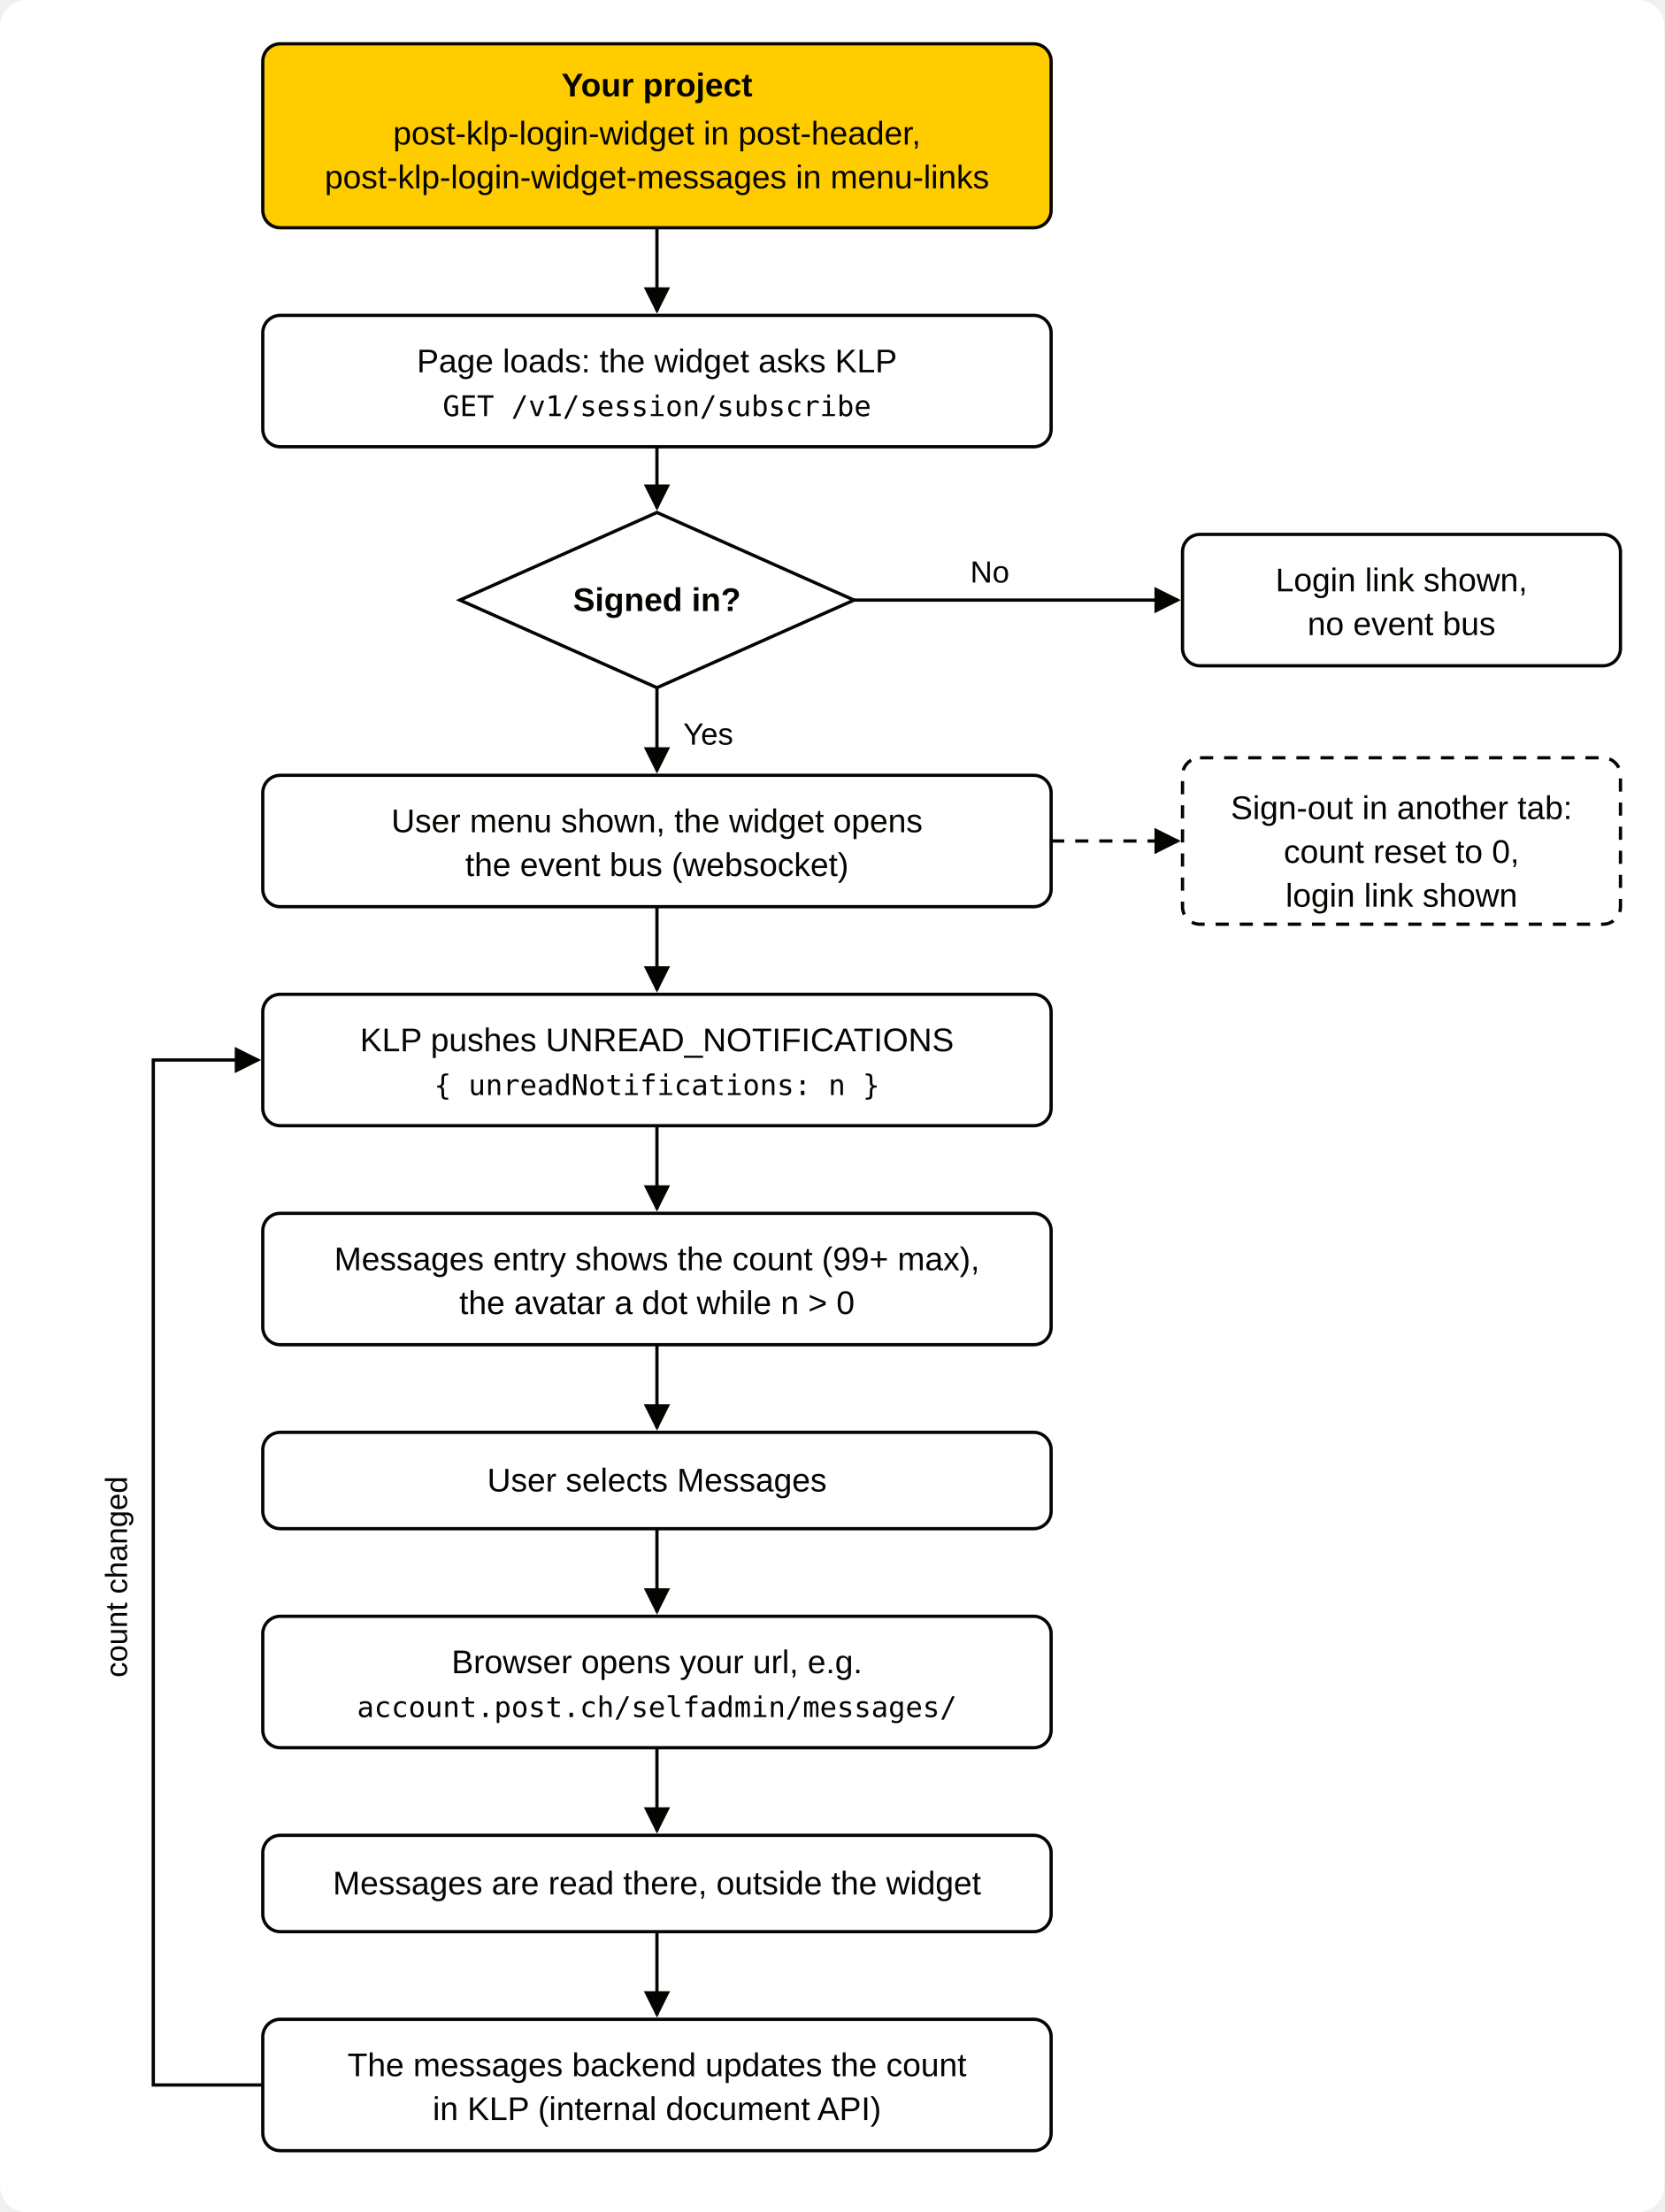
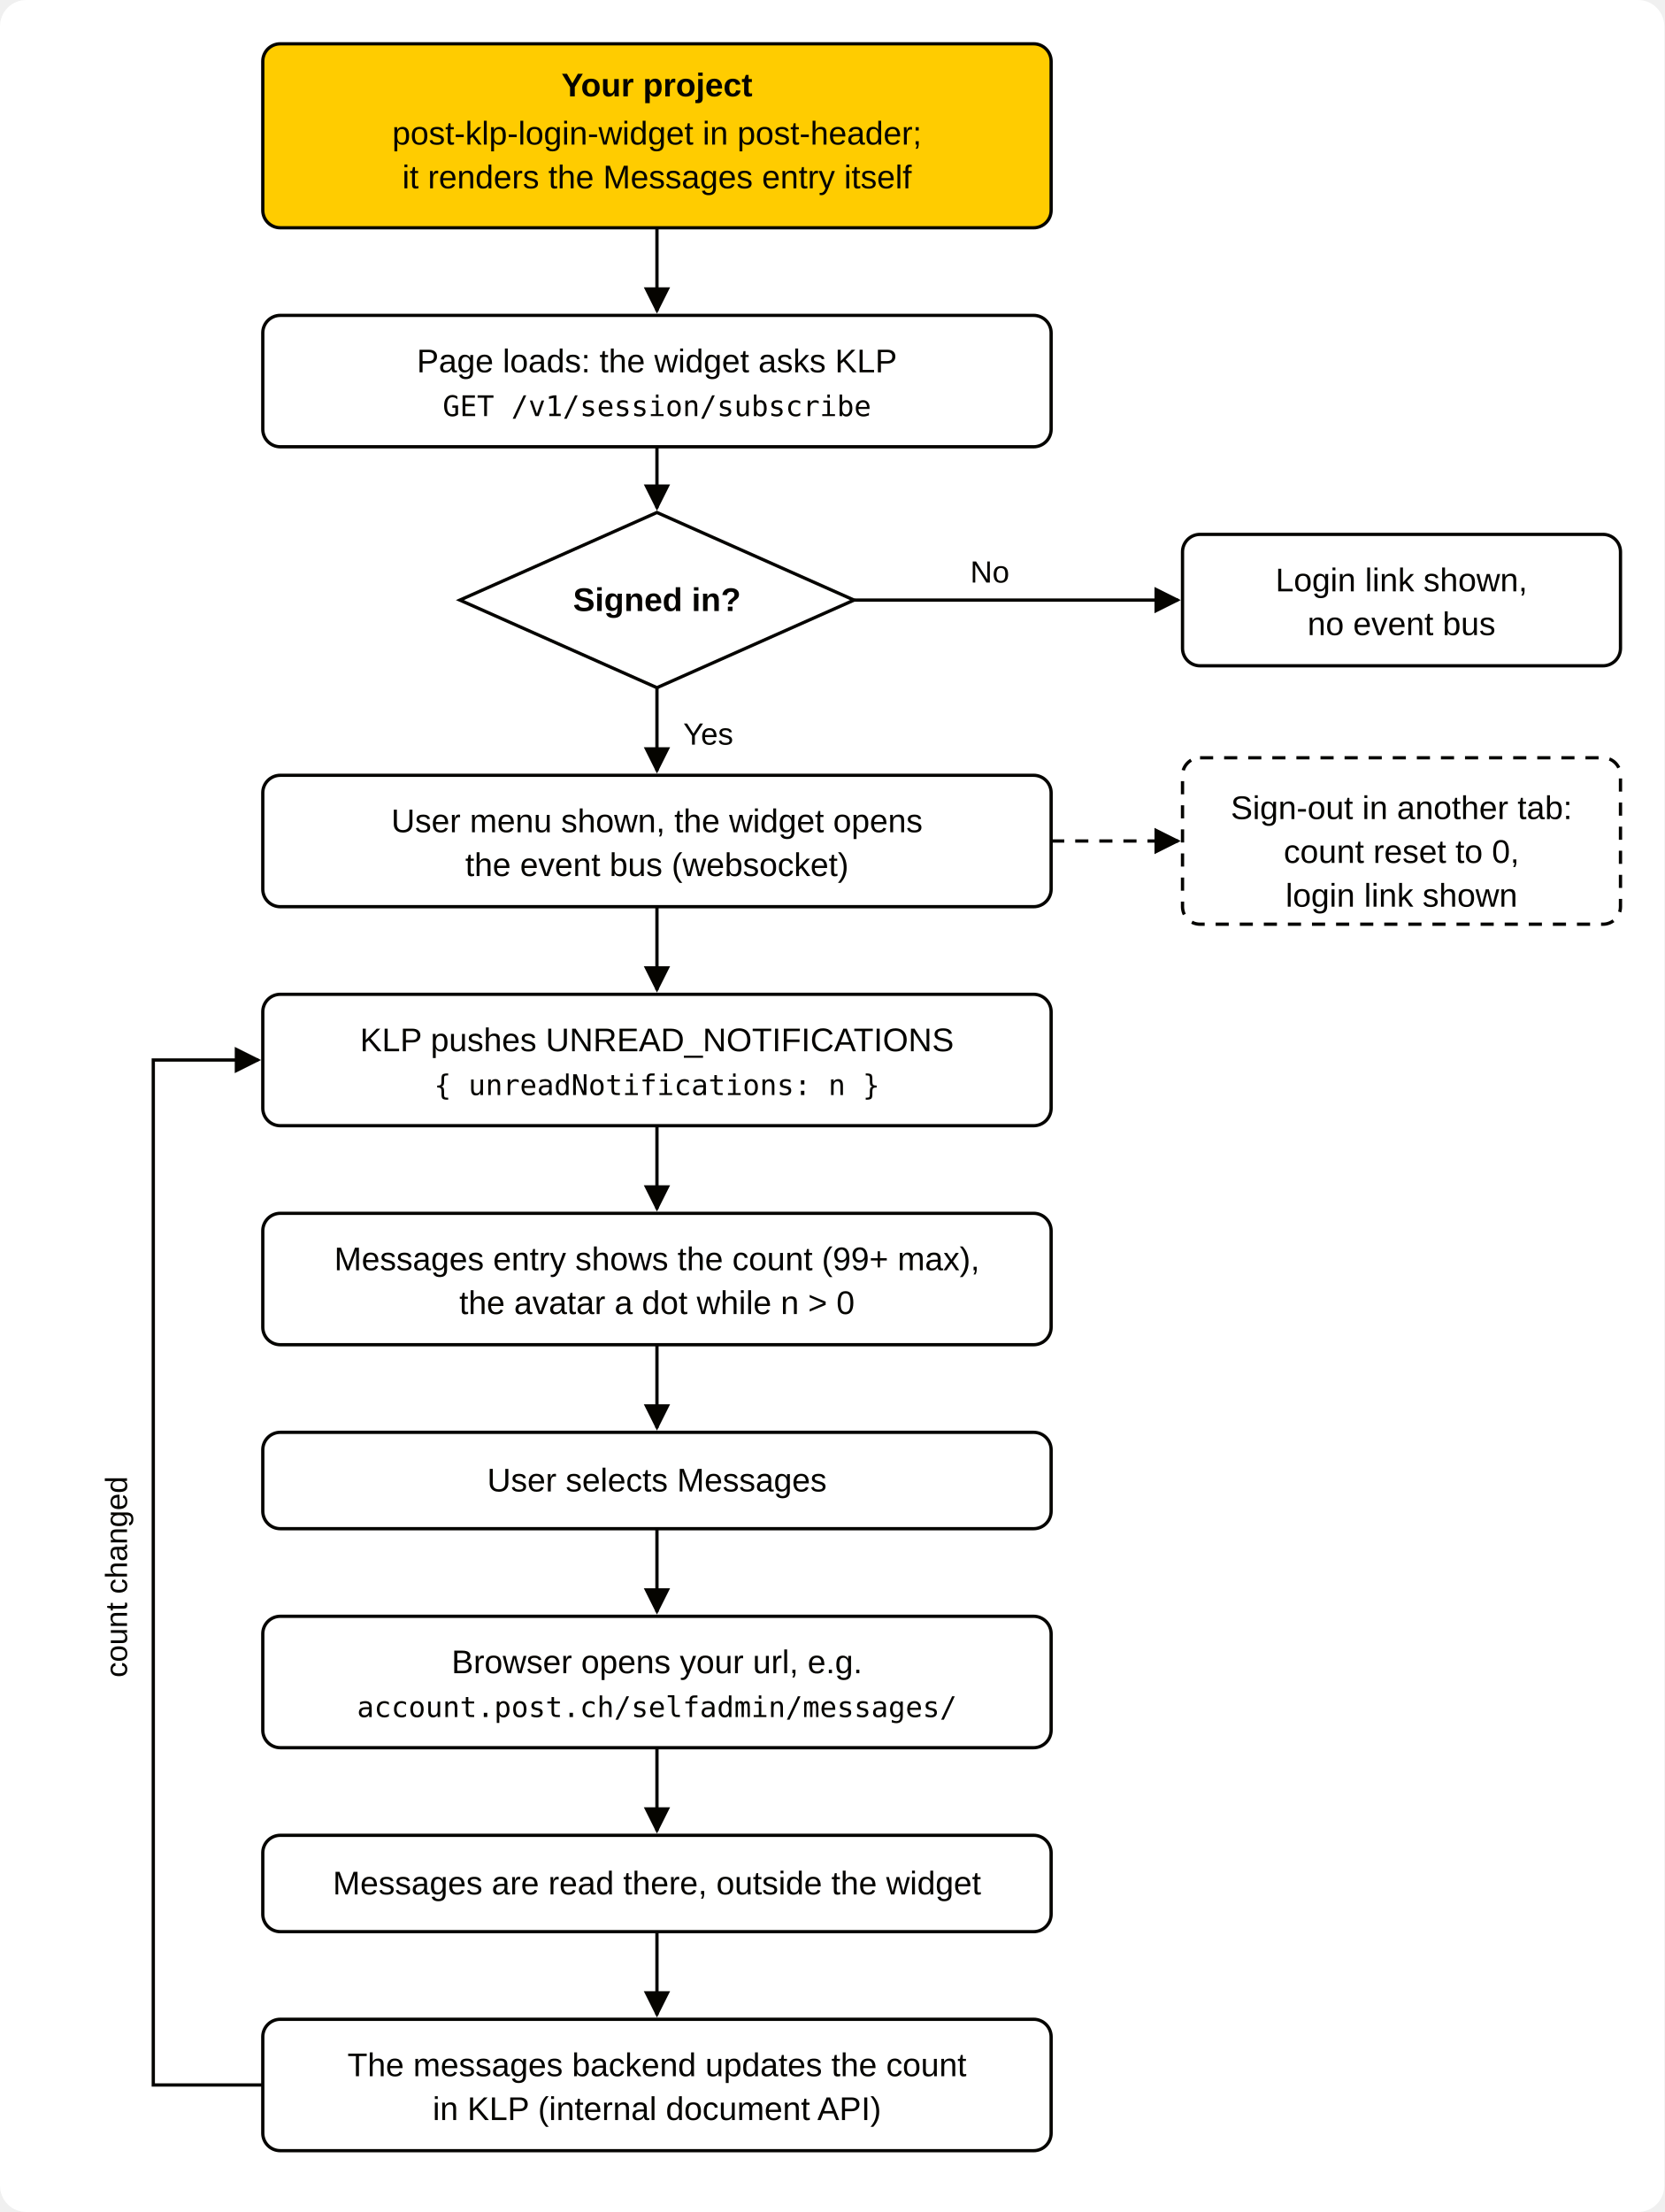
<svg xmlns="http://www.w3.org/2000/svg" viewBox="0 0 760 1010" width="760" height="1010" role="img" aria-labelledby="title desc" font-family="Frutiger, 'Helvetica Neue', Arial, sans-serif" font-size="15" fill="#050400">
  <defs>
    <marker id="arrow" viewBox="0 0 10 10" refX="9" refY="5" markerWidth="8" markerHeight="8" orient="auto-start-reverse">
      <path d="M0,0 L10,5 L0,10 z" fill="#050400" />
    </marker>
  </defs>
  <rect width="760" height="1010" rx="12" fill="#ffffff" />
  <g stroke="#050400" stroke-width="1.5" fill="none" marker-end="url(#arrow)">
    <line x1="300" y1="104" x2="300" y2="142" />
    <line x1="300" y1="204" x2="300" y2="232" />
    <line x1="390" y1="274" x2="538" y2="274" />
    <line x1="300" y1="314" x2="300" y2="352" />
    <line x1="300" y1="414" x2="300" y2="452" />
    <line x1="300" y1="514" x2="300" y2="552" />
    <line x1="300" y1="614" x2="300" y2="652" />
    <line x1="300" y1="698" x2="300" y2="736" />
    <line x1="300" y1="798" x2="300" y2="836" />
    <line x1="300" y1="882" x2="300" y2="920" />
    <polyline points="120,952 70,952 70,484 118,484" />
    <line x1="480" y1="384" x2="538" y2="384" stroke-dasharray="6 5" />
  </g>
  <g font-size="14">
    <text x="452" y="266" text-anchor="middle">No</text>
    <text x="312" y="340">Yes</text>
    <text x="58" y="720" text-anchor="middle" transform="rotate(-90 58 720)">count changed</text>
  </g>
  <g stroke="#050400" stroke-width="1.5">
    <rect x="120" y="20" width="360" height="84" rx="8" fill="#ffcc00" />
    <rect x="120" y="144" width="360" height="60" rx="8" fill="#ffffff" />
    <polygon points="300,234 390,274 300,314 210,274" fill="#ffffff" />
    <rect x="120" y="354" width="360" height="60" rx="8" fill="#ffffff" />
    <rect x="120" y="454" width="360" height="60" rx="8" fill="#ffffff" />
    <rect x="120" y="554" width="360" height="60" rx="8" fill="#ffffff" />
    <rect x="120" y="654" width="360" height="44" rx="8" fill="#ffffff" />
    <rect x="120" y="738" width="360" height="60" rx="8" fill="#ffffff" />
    <rect x="120" y="838" width="360" height="44" rx="8" fill="#ffffff" />
    <rect x="120" y="922" width="360" height="60" rx="8" fill="#ffffff" />
    <rect x="540" y="244" width="200" height="60" rx="8" fill="#ffffff" />
    <rect x="540" y="346" width="200" height="76" rx="8" fill="#ffffff" stroke-dasharray="6 5" />
  </g>
  <g text-anchor="middle">
    <text x="300" y="44" font-weight="bold">Your project</text>
-     <text x="300" y="66">post-klp-login-widget in post-header,</text>
-     <text x="300" y="86">post-klp-login-widget-messages in menu-links</text>
+     <text x="300" y="66">post-klp-login-widget in post-header;</text>
+     <text x="300" y="86">it renders the Messages entry itself</text>
    <text x="300" y="170">Page loads: the widget asks KLP</text>
    <text x="300" y="190" font-family="Menlo, Consolas, monospace" font-size="13">GET /v1/session/subscribe</text>
    <text x="300" y="279" font-weight="bold">Signed in?</text>
    <text x="300" y="380">User menu shown, the widget opens</text>
    <text x="300" y="400">the event bus (websocket)</text>
    <text x="300" y="480">KLP pushes UNREAD_NOTIFICATIONS</text>
    <text x="300" y="500" font-family="Menlo, Consolas, monospace" font-size="13">{ unreadNotifications: n }</text>
    <text x="300" y="580">Messages entry shows the count (99+ max),</text>
    <text x="300" y="600">the avatar a dot while n &gt; 0</text>
    <text x="300" y="681">User selects Messages</text>
    <text x="300" y="764">Browser opens your url, e.g.</text>
    <text x="300" y="784" font-family="Menlo, Consolas, monospace" font-size="13">account.post.ch/selfadmin/messages/</text>
    <text x="300" y="865">Messages are read there, outside the widget</text>
    <text x="300" y="948">The messages backend updates the count</text>
    <text x="300" y="968">in KLP (internal document API)</text>
    <text x="640" y="270">Login link shown,</text>
    <text x="640" y="290">no event bus</text>
    <text x="640" y="374">Sign-out in another tab:</text>
    <text x="640" y="394">count reset to 0,</text>
    <text x="640" y="414">login link shown</text>
  </g>
</svg>
